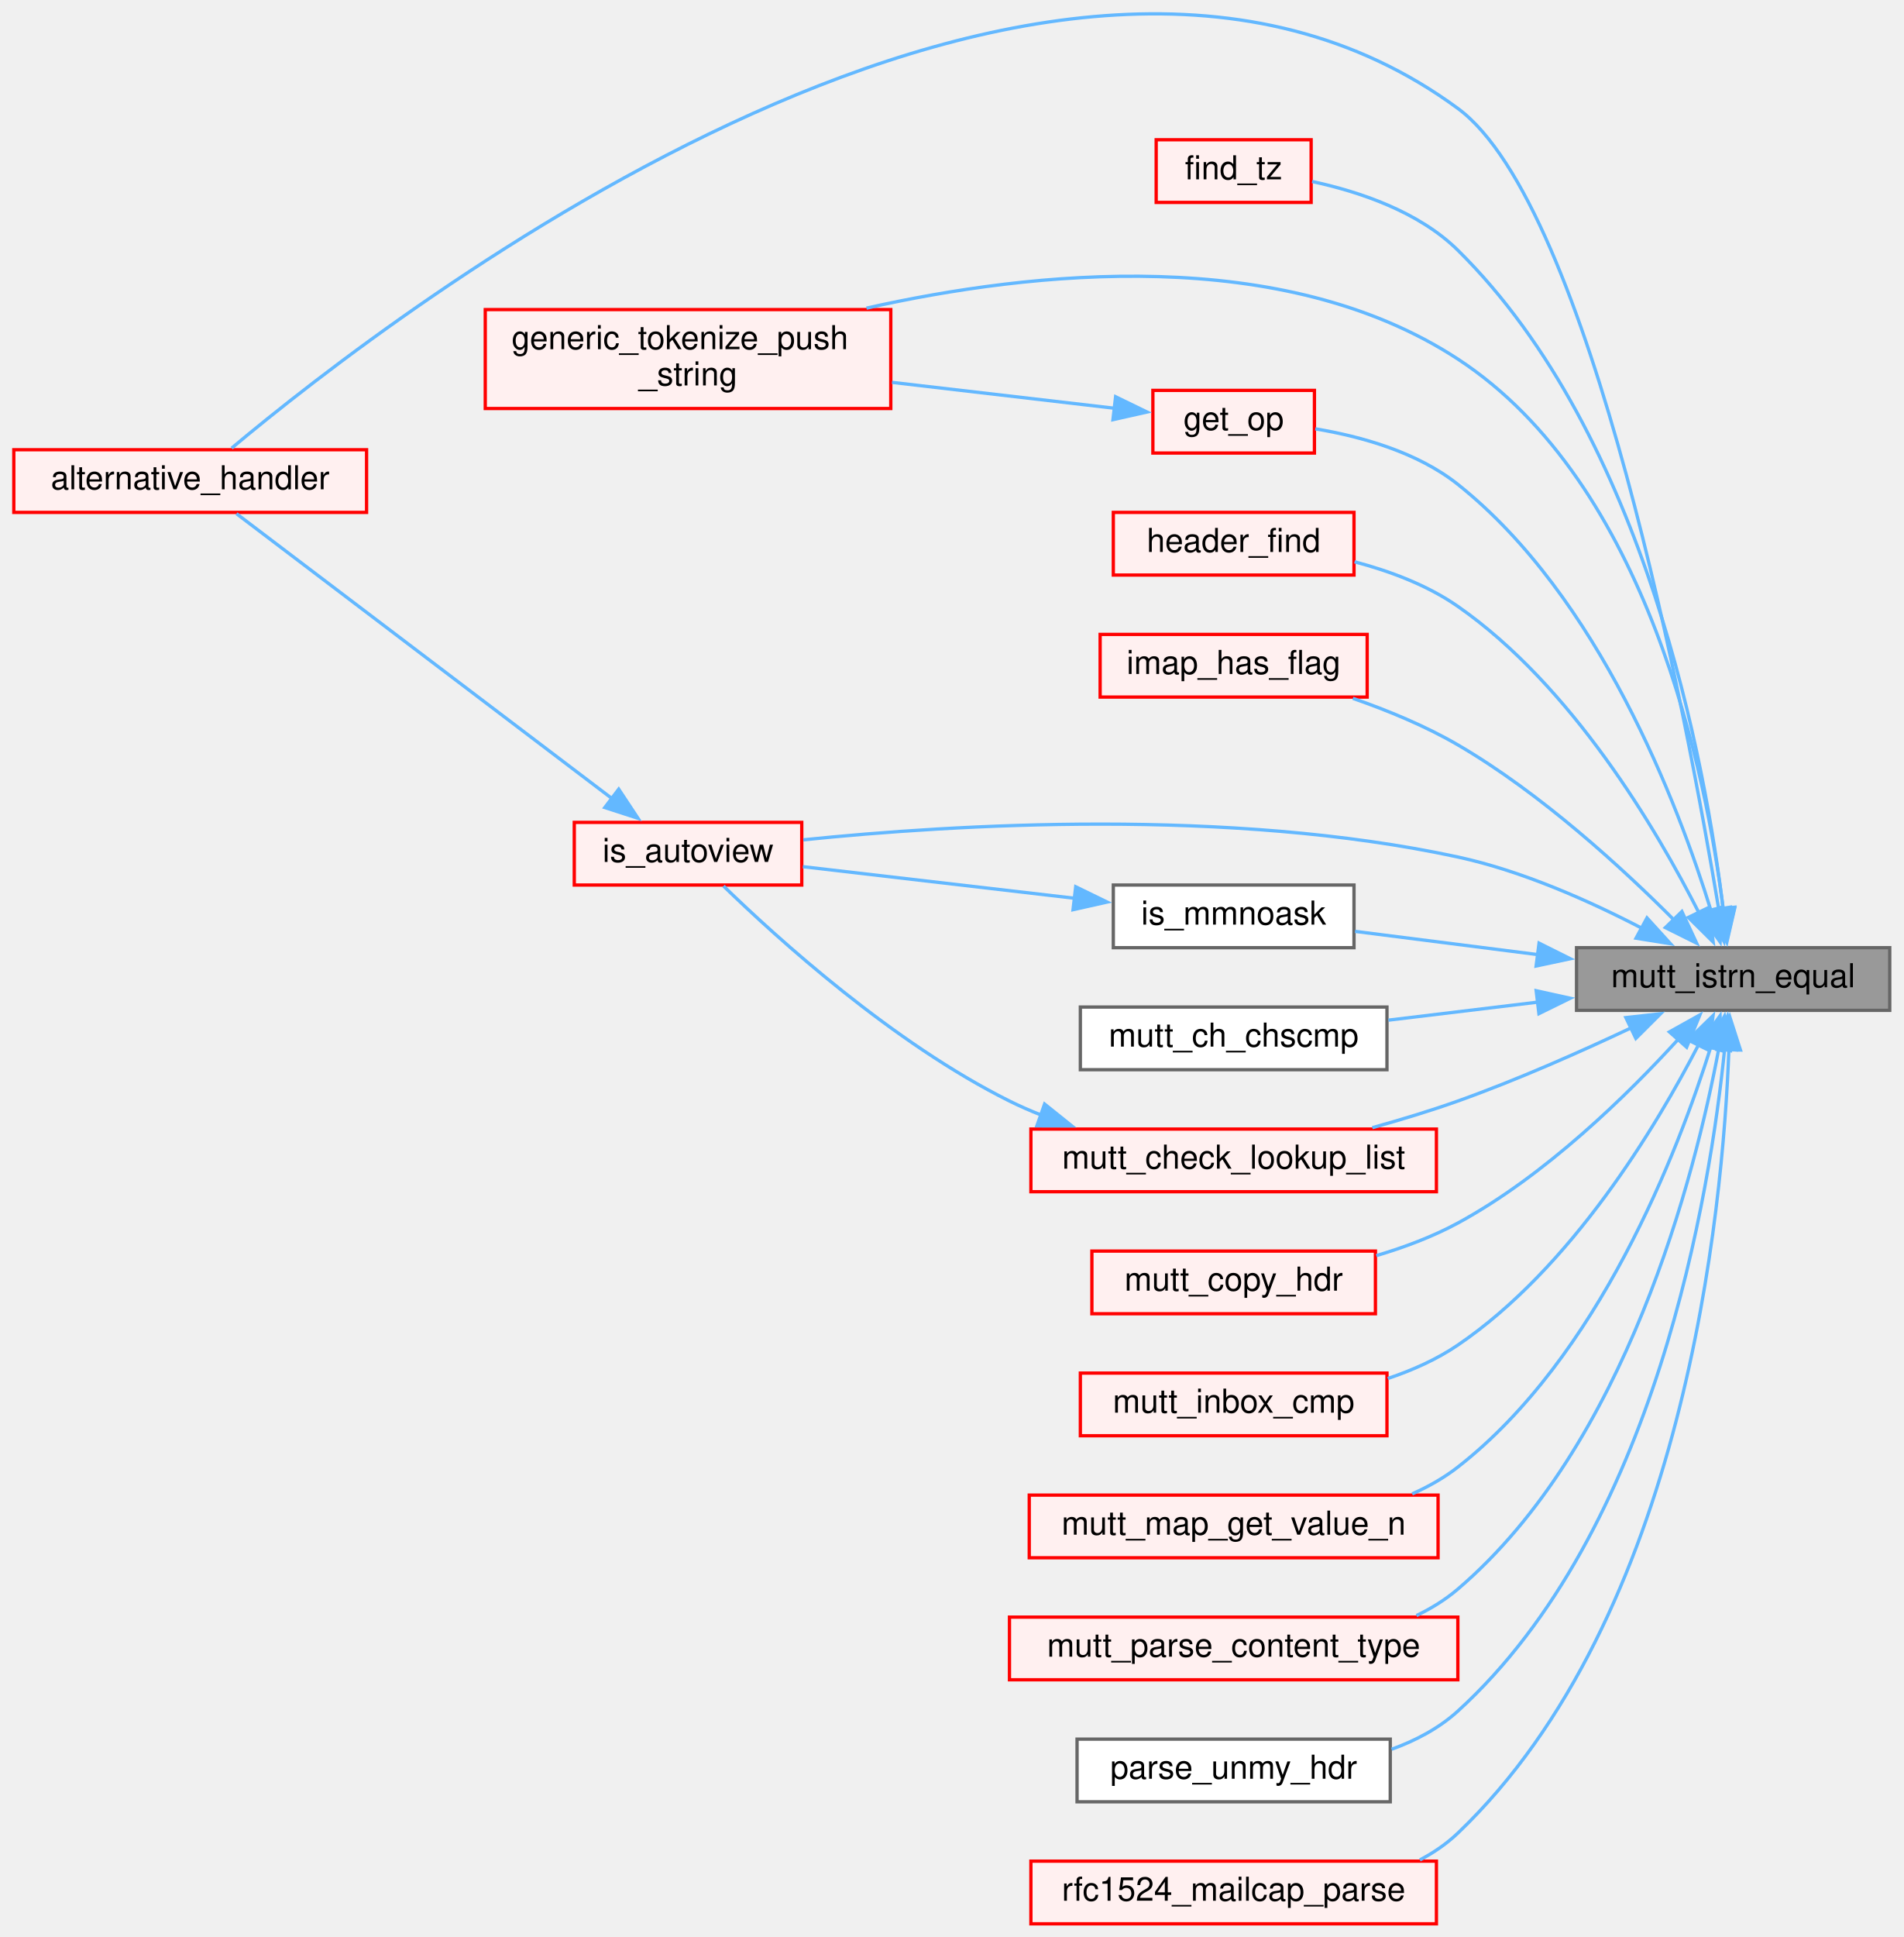
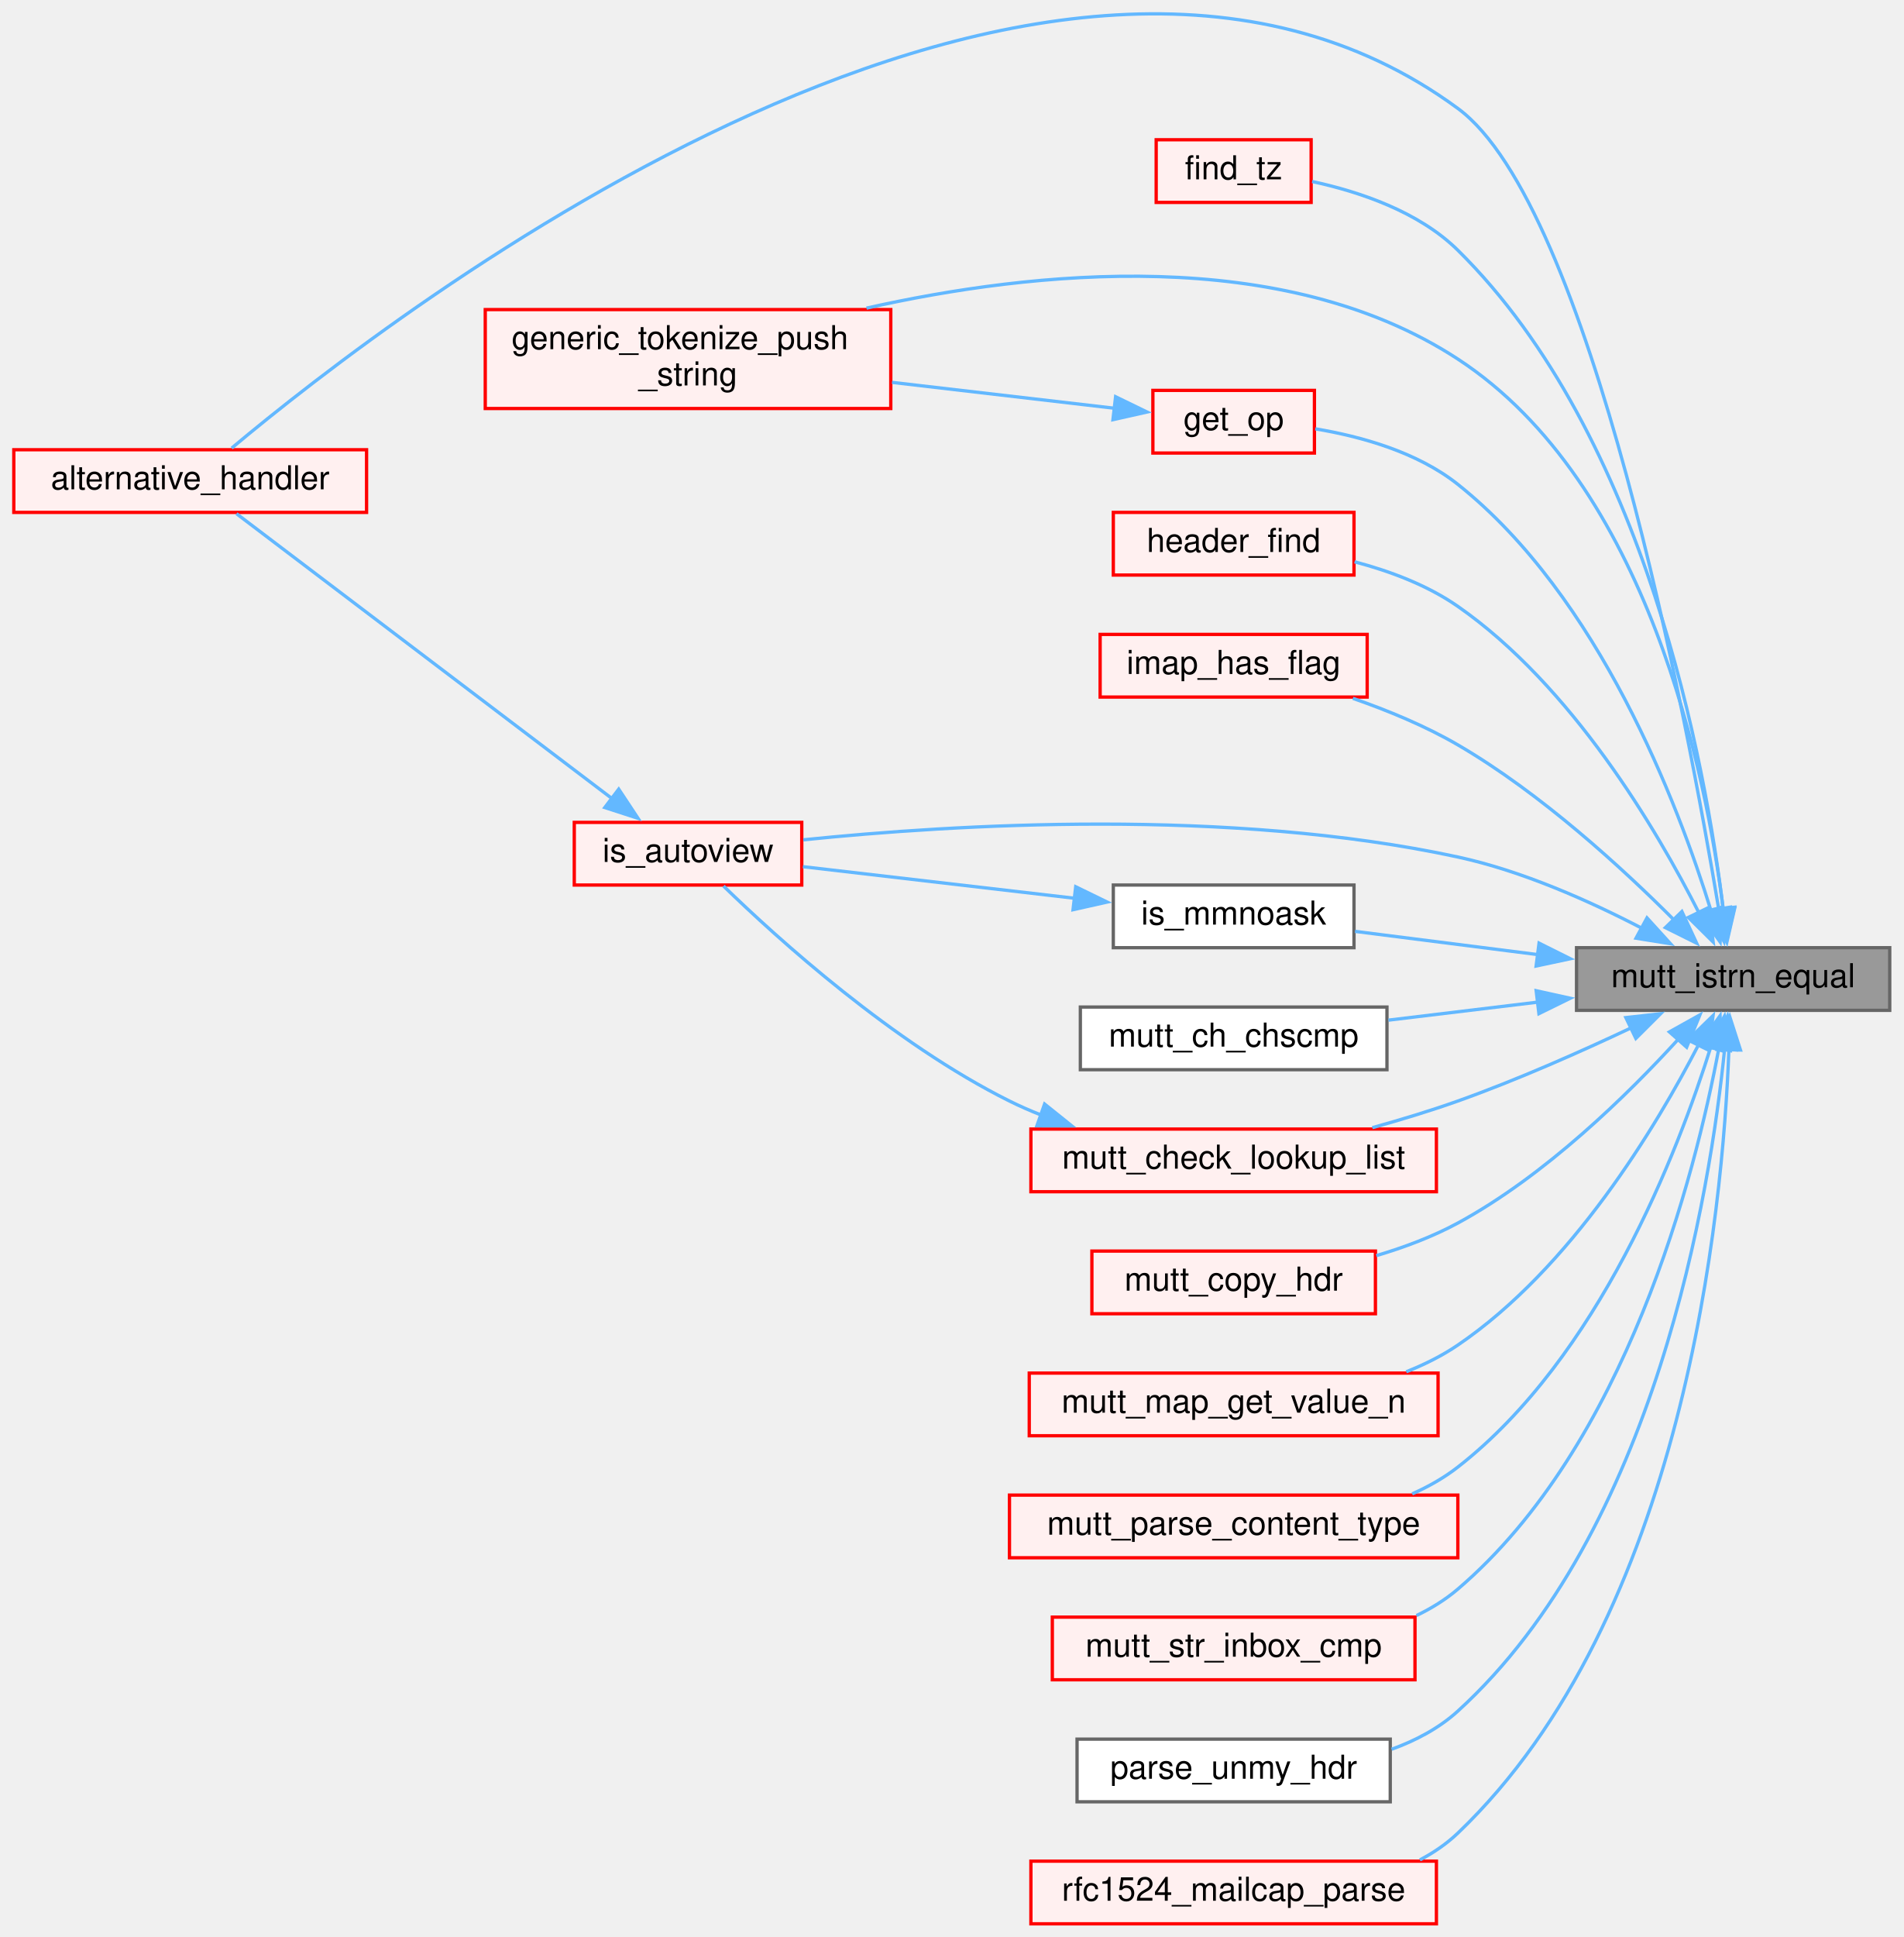
<svg xmlns="http://www.w3.org/2000/svg" xmlns:xlink="http://www.w3.org/1999/xlink" width="577pt" height="587pt" viewBox="0.00 0.00 577.00 587.38">
  <g id="graph0" class="graph" transform="scale(1 1) rotate(0) translate(4 583.38)">
    <g id="node1" class="node">
      <g id="a_node1">
        <a xlink:title="Check for equality of two strings ignoring case (to a maximum), safely.">
          <polygon fill="#999999" stroke="#666666" points="569,-296 474,-296 474,-277 569,-277 569,-296" />
          <text text-anchor="middle" x="521.5" y="-284" font-family="Helvetica,sans-Serif" font-size="10.00">mutt_istrn_equal</text>
        </a>
      </g>
    </g>
    <g id="node2" class="node">
      <g id="a_node2">
        <a xlink:href="group__handler__api.html#ga4ff5374eaa24ed80f864aa4caeb54a46" target="_top" xlink:title="Handler for multipart alternative emails - Implements handler_t -.">
          <polygon fill="#fff0f0" stroke="red" points="107,-447 0,-447 0,-428 107,-428 107,-447" />
          <text text-anchor="middle" x="53.5" y="-435" font-family="Helvetica,sans-Serif" font-size="10.00">alternative_handler</text>
        </a>
      </g>
    </g>
    <g id="edge1" class="edge">
      <path fill="none" stroke="#63b8ff" d="M517.16,-307.54C507.62,-364.75 478.28,-520.88 438,-550.5 313.57,-641.98 115.74,-489.08 66.09,-447.5" />
      <polygon fill="#63b8ff" stroke="#63b8ff" points="520.59,-308.28 518.74,-297.84 513.68,-307.15 520.59,-308.28" />
    </g>
    <g id="node3" class="node">
      <g id="a_node3">
        <a xlink:href="mutt_2date_8c.html#a6e3d63ce76dd4fc2a64fd8150f059ebb" target="_top" xlink:title="Look up a timezone.">
          <polygon fill="#fff0f0" stroke="red" points="393.5,-541 346.5,-541 346.5,-522 393.5,-522 393.5,-541" />
          <text text-anchor="middle" x="370" y="-529" font-family="Helvetica,sans-Serif" font-size="10.00">find_tz</text>
        </a>
      </g>
    </g>
    <g id="edge2" class="edge">
      <path fill="none" stroke="#63b8ff" d="M518.46,-307.82C513.17,-351.35 495.19,-451.07 438,-507.5 426.13,-519.22 408.14,-525.25 393.8,-528.34" />
      <polygon fill="#63b8ff" stroke="#63b8ff" points="521.93,-308.27 519.53,-297.95 514.97,-307.52 521.93,-308.27" />
    </g>
    <g id="node4" class="node">
      <g id="a_node4">
        <a xlink:href="key_2lib_8c.html#a1f157e0ebacb030d667f47135a76210a" target="_top" xlink:title="Parse and queue a 'push' command.">
          <polygon fill="#fff0f0" stroke="red" points="266,-489.5 143,-489.5 143,-459.5 266,-459.5 266,-489.5" />
          <text text-anchor="start" x="151" y="-477.5" font-family="Helvetica,sans-Serif" font-size="10.00">generic_tokenize_push</text>
          <text text-anchor="middle" x="204.5" y="-466.5" font-family="Helvetica,sans-Serif" font-size="10.00">_string</text>
        </a>
      </g>
    </g>
    <g id="edge3" class="edge">
      <path fill="none" stroke="#63b8ff" d="M518.51,-307.58C513.42,-348.21 495.89,-436.68 438,-474.5 384.78,-509.27 309.04,-501.25 258.63,-489.94" />
      <polygon fill="#63b8ff" stroke="#63b8ff" points="521.99,-308.02 519.6,-297.7 515.03,-307.26 521.99,-308.02" />
    </g>
    <g id="node5" class="node">
      <g id="a_node5">
        <a xlink:href="key_2lib_8c.html#ac9d8ac1960bfc937ff6b6636826e2934" target="_top" xlink:title="Get the function by its name.">
          <polygon fill="#fff0f0" stroke="red" points="394.5,-465 345.5,-465 345.5,-446 394.5,-446 394.5,-465" />
          <text text-anchor="middle" x="370" y="-453" font-family="Helvetica,sans-Serif" font-size="10.00">get_op</text>
        </a>
      </g>
    </g>
    <g id="edge4" class="edge">
      <path fill="none" stroke="#63b8ff" d="M514.82,-307.11C504.8,-339.56 480.89,-402.37 438,-436.5 425.7,-446.29 408.62,-451.03 394.78,-453.34" />
      <polygon fill="#63b8ff" stroke="#63b8ff" points="518.11,-308.32 517.56,-297.74 511.39,-306.35 518.11,-308.32" />
    </g>
    <g id="node6" class="node">
      <g id="a_node6">
        <a xlink:href="email_2email_8c.html#afe01890a3071413e9cc8e41f159720ad" target="_top" xlink:title="Find a header, matching on its field, in a list of headers.">
          <polygon fill="#fff0f0" stroke="red" points="406.5,-428 333.5,-428 333.5,-409 406.5,-409 406.5,-428" />
          <text text-anchor="middle" x="370" y="-416" font-family="Helvetica,sans-Serif" font-size="10.00">header_find</text>
        </a>
      </g>
    </g>
    <g id="edge6" class="edge">
      <path fill="none" stroke="#63b8ff" d="M511.08,-306.67C498.17,-332.11 472.57,-375.43 438,-399.5 428.77,-405.93 417.41,-410.19 406.67,-413.02" />
      <polygon fill="#63b8ff" stroke="#63b8ff" points="514.2,-308.25 515.44,-297.73 507.91,-305.18 514.2,-308.25" />
    </g>
    <g id="node7" class="node">
      <g id="a_node7">
        <a xlink:href="imap_8c.html#ad998b83df59b588e3643ec0e1b41af3d" target="_top" xlink:title="Does the flag exist in the list.">
          <polygon fill="#fff0f0" stroke="red" points="410.5,-391 329.5,-391 329.5,-372 410.5,-372 410.5,-391" />
          <text text-anchor="middle" x="370" y="-379" font-family="Helvetica,sans-Serif" font-size="10.00">imap_has_flag</text>
        </a>
      </g>
    </g>
    <g id="edge7" class="edge">
      <path fill="none" stroke="#63b8ff" d="M503.75,-304.23C488.03,-320.02 463.21,-342.82 438,-357.5 428.18,-363.22 416.76,-367.93 406.17,-371.61" />
      <polygon fill="#63b8ff" stroke="#63b8ff" points="505.96,-306.97 510.43,-297.37 500.95,-302.09 505.96,-306.97" />
    </g>
    <g id="node8" class="node">
      <g id="a_node8">
        <a xlink:href="handler_8c.html#a09f27e2821153040ea4cad0b9ade6153" target="_top" xlink:title="Should email body be filtered by mailcap.">
          <polygon fill="#fff0f0" stroke="red" points="239,-334 170,-334 170,-315 239,-315 239,-334" />
          <text text-anchor="middle" x="204.5" y="-322" font-family="Helvetica,sans-Serif" font-size="10.00">is_autoview</text>
        </a>
      </g>
    </g>
    <g id="edge8" class="edge">
      <path fill="none" stroke="#63b8ff" d="M493.82,-301.9C478.12,-310.07 457.57,-319.27 438,-323.5 368.76,-338.47 285.19,-333.39 239.47,-328.71" />
      <polygon fill="#63b8ff" stroke="#63b8ff" points="495.37,-305.04 502.5,-297.2 492.04,-298.88 495.37,-305.04" />
    </g>
    <g id="node9" class="node">
      <g id="a_node9">
        <a xlink:href="handler_8c.html#af5f495f5053bf85394ccb3499315d2fb" target="_top" xlink:title="Metamail compatibility: should the attachment be autoviewed?">
          <polygon fill="white" stroke="#666666" points="406.5,-315 333.5,-315 333.5,-296 406.5,-296 406.5,-315" />
          <text text-anchor="middle" x="370" y="-303" font-family="Helvetica,sans-Serif" font-size="10.00">is_mmnoask</text>
        </a>
      </g>
    </g>
    <g id="edge10" class="edge">
      <path fill="none" stroke="#63b8ff" d="M462.2,-293.91C443.52,-296.28 423.39,-298.84 406.81,-300.95" />
      <polygon fill="#63b8ff" stroke="#63b8ff" points="462.63,-297.38 472.11,-292.65 461.74,-290.44 462.63,-297.38" />
    </g>
    <g id="node10" class="node">
      <g id="a_node10">
        <a xlink:href="mutt_2charset_8c.html#aea5561f6489bbbbdfcdfb29e6f22b688" target="_top" xlink:title="Are the names of two character sets equivalent?">
          <polygon fill="white" stroke="#666666" points="416.5,-278 323.5,-278 323.5,-259 416.5,-259 416.5,-278" />
          <text text-anchor="middle" x="370" y="-266" font-family="Helvetica,sans-Serif" font-size="10.00">mutt_ch_chscmp</text>
        </a>
      </g>
    </g>
    <g id="edge12" class="edge">
      <path fill="none" stroke="#63b8ff" d="M462.33,-279.5C447.28,-277.68 431.28,-275.76 416.96,-274.03" />
      <polygon fill="#63b8ff" stroke="#63b8ff" points="461.76,-282.95 472.1,-280.67 462.59,-276 461.76,-282.95" />
    </g>
    <g id="node11" class="node">
      <g id="a_node11">
        <a xlink:href="mutt__attach_8c.html#a1a97d711180c816108d8866ef7b120cc" target="_top" xlink:title="Update the mime type.">
          <polygon fill="#fff0f0" stroke="red" points="431.5,-241 308.5,-241 308.5,-222 431.5,-222 431.5,-241" />
          <text text-anchor="middle" x="370" y="-229" font-family="Helvetica,sans-Serif" font-size="10.00">mutt_check_lookup_list</text>
        </a>
      </g>
    </g>
    <g id="edge13" class="edge">
      <path fill="none" stroke="#63b8ff" d="M490.82,-271.81C475.32,-264.49 455.9,-255.87 438,-249.5 429.72,-246.55 420.71,-243.82 412.06,-241.42" />
      <polygon fill="#63b8ff" stroke="#63b8ff" points="488.96,-274.8 499.49,-275.97 491.99,-268.49 488.96,-274.8" />
    </g>
    <g id="node12" class="node">
      <g id="a_node12">
        <a xlink:href="copy_8c.html#a52e9f9a52a91efbaeca673868cfc8b93" target="_top" xlink:title="Copy header from one file to another.">
          <polygon fill="#fff0f0" stroke="red" points="413,-204 327,-204 327,-185 413,-185 413,-204" />
          <text text-anchor="middle" x="370" y="-192" font-family="Helvetica,sans-Serif" font-size="10.00">mutt_copy_hdr</text>
        </a>
      </g>
    </g>
    <g id="edge15" class="edge">
      <path fill="none" stroke="#63b8ff" d="M504.92,-268.3C489.55,-251.45 464.55,-226.89 438,-212.5 430.38,-208.37 421.74,-205.13 413.27,-202.62" />
      <polygon fill="#63b8ff" stroke="#63b8ff" points="502.17,-270.46 511.42,-275.62 507.4,-265.82 502.17,-270.46" />
    </g>
    <g id="node13" class="node">
      <g id="a_node13">
-         <a xlink:href="group__sort__api.html#ga4ce75034c4c32b8ee744c255ce912159" target="_top" xlink:title="Do two folders share the same path and one is an inbox -.">
-           <polygon fill="#fff0f0" stroke="red" points="416.5,-167 323.5,-167 323.5,-148 416.5,-148 416.5,-167" />
-           <text text-anchor="middle" x="370" y="-155" font-family="Helvetica,sans-Serif" font-size="10.00">mutt_inbox_cmp</text>
+         <a xlink:href="mapping_8c.html#a346975e1ede6cea364b532b3a5a0e488" target="_top" xlink:title="Lookup the constant for a string.">
+           <polygon fill="#fff0f0" stroke="red" points="432,-167 308,-167 308,-148 432,-148 432,-167" />
+           <text text-anchor="middle" x="370" y="-155" font-family="Helvetica,sans-Serif" font-size="10.00">mutt_map_get_value_n</text>
        </a>
      </g>
    </g>
    <g id="edge16" class="edge">
-       <path fill="none" stroke="#63b8ff" d="M511.04,-266.62C498.08,-241.55 472.44,-198.91 438,-175.5 431.63,-171.17 424.25,-167.87 416.77,-165.37" />
+       <path fill="none" stroke="#63b8ff" d="M511.04,-266.62C498.08,-241.55 472.44,-198.91 438,-175.5 433.22,-172.25 427.88,-169.59 422.35,-167.4" />
      <polygon fill="#63b8ff" stroke="#63b8ff" points="507.82,-268.01 515.41,-275.41 514.09,-264.9 507.82,-268.01" />
    </g>
    <g id="node14" class="node">
      <g id="a_node14">
-         <a xlink:href="mapping_8c.html#a346975e1ede6cea364b532b3a5a0e488" target="_top" xlink:title="Lookup the constant for a string.">
-           <polygon fill="#fff0f0" stroke="red" points="432,-130 308,-130 308,-111 432,-111 432,-130" />
-           <text text-anchor="middle" x="370" y="-118" font-family="Helvetica,sans-Serif" font-size="10.00">mutt_map_get_value_n</text>
+         <a xlink:href="email_2parse_8c.html#a1c0bcb79c2ff930b4131a1ede5828762" target="_top" xlink:title="Parse a content type.">
+           <polygon fill="#fff0f0" stroke="red" points="438,-130 302,-130 302,-111 438,-111 438,-130" />
+           <text text-anchor="middle" x="370" y="-118" font-family="Helvetica,sans-Serif" font-size="10.00">mutt_parse_content_type</text>
        </a>
      </g>
    </g>
    <g id="edge17" class="edge">
      <path fill="none" stroke="#63b8ff" d="M514.79,-266.09C504.74,-233.98 480.78,-171.87 438,-138.5 433.82,-135.24 429.1,-132.57 424.15,-130.38" />
      <polygon fill="#63b8ff" stroke="#63b8ff" points="511.34,-266.77 517.54,-275.36 518.05,-264.78 511.34,-266.77" />
    </g>
    <g id="node15" class="node">
      <g id="a_node15">
-         <a xlink:href="email_2parse_8c.html#a1c0bcb79c2ff930b4131a1ede5828762" target="_top" xlink:title="Parse a content type.">
-           <polygon fill="#fff0f0" stroke="red" points="438,-93 302,-93 302,-74 438,-74 438,-93" />
-           <text text-anchor="middle" x="370" y="-81" font-family="Helvetica,sans-Serif" font-size="10.00">mutt_parse_content_type</text>
+         <a xlink:href="group__sort__api.html#ga4b21fa92aed3a2a6ebcee6b35b17dc50" target="_top" xlink:title="Do two folders share the same path and one is an inbox -.">
+           <polygon fill="#fff0f0" stroke="red" points="425,-93 315,-93 315,-74 425,-74 425,-93" />
+           <text text-anchor="middle" x="370" y="-81" font-family="Helvetica,sans-Serif" font-size="10.00">mutt_str_inbox_cmp</text>
        </a>
      </g>
    </g>
    <g id="edge18" class="edge">
      <path fill="none" stroke="#63b8ff" d="M517.16,-265.44C509.94,-226.95 489.17,-145.21 438,-101.5 434.25,-98.29 429.97,-95.65 425.45,-93.48" />
      <polygon fill="#63b8ff" stroke="#63b8ff" points="513.7,-265.97 518.86,-275.22 520.6,-264.77 513.7,-265.97" />
    </g>
    <g id="node16" class="node">
      <g id="a_node16">
        <a xlink:href="group__command__parse.html#ga5be3025467d3e1a14decdca115ee393f" target="_top" xlink:title="Parse the 'unmy_hdr' command - Implements Command::parse() -.">
          <polygon fill="white" stroke="#666666" points="417.5,-56 322.5,-56 322.5,-37 417.5,-37 417.5,-56" />
          <text text-anchor="middle" x="370" y="-44" font-family="Helvetica,sans-Serif" font-size="10.00">parse_unmy_hdr</text>
        </a>
      </g>
    </g>
    <g id="edge19" class="edge">
      <path fill="none" stroke="#63b8ff" d="M518.95,-265.59C514.54,-221.63 498.04,-119.18 438,-64.5 432.3,-59.31 425.26,-55.59 417.91,-52.93" />
      <polygon fill="#63b8ff" stroke="#63b8ff" points="515.44,-265.63 519.8,-275.29 522.41,-265.02 515.44,-265.63" />
    </g>
    <g id="node17" class="node">
      <g id="a_node17">
        <a xlink:href="mailcap_8c.html#aecd8b2f9408b2f6863746b2a319d2a87" target="_top" xlink:title="Parse a mailcap entry.">
          <polygon fill="#fff0f0" stroke="red" points="431.5,-19 308.5,-19 308.5,0 431.5,0 431.5,-19" />
          <text text-anchor="middle" x="370" y="-7" font-family="Helvetica,sans-Serif" font-size="10.00">rfc1524_mailcap_parse</text>
        </a>
      </g>
    </g>
    <g id="edge20" class="edge">
      <path fill="none" stroke="#63b8ff" d="M520.22,-265.21C518.39,-215.92 506.76,-93.18 438,-27.5 434.6,-24.26 430.69,-21.58 426.49,-19.38" />
      <polygon fill="#63b8ff" stroke="#63b8ff" points="516.72,-265.15 520.48,-275.06 523.72,-264.97 516.72,-265.15" />
    </g>
    <g id="edge5" class="edge">
      <path fill="none" stroke="#63b8ff" d="M334.03,-459.56C314.34,-461.85 289.19,-464.77 266.37,-467.43" />
      <polygon fill="#63b8ff" stroke="#63b8ff" points="334.19,-463.07 343.72,-458.44 333.39,-456.12 334.19,-463.07" />
    </g>
    <g id="edge9" class="edge">
      <path fill="none" stroke="#63b8ff" d="M181.66,-341.06C150.21,-364.91 93.14,-408.2 67.54,-427.61" />
      <polygon fill="#63b8ff" stroke="#63b8ff" points="183.48,-344.08 189.33,-335.24 179.25,-338.5 183.48,-344.08" />
    </g>
    <g id="edge11" class="edge">
      <path fill="none" stroke="#63b8ff" d="M321.84,-310.98C295.47,-314.05 263.2,-317.79 239.34,-320.57" />
      <polygon fill="#63b8ff" stroke="#63b8ff" points="322.09,-314.48 331.62,-309.84 321.28,-307.52 322.09,-314.48" />
    </g>
    <g id="edge14" class="edge">
      <path fill="none" stroke="#63b8ff" d="M311.62,-245.25C308.31,-246.55 305.08,-247.97 302,-249.5 266.66,-267.08 231.73,-298.7 215.27,-314.69" />
      <polygon fill="#63b8ff" stroke="#63b8ff" points="312.65,-248.59 320.91,-241.96 310.32,-241.99 312.65,-248.59" />
    </g>
  </g>
</svg>
